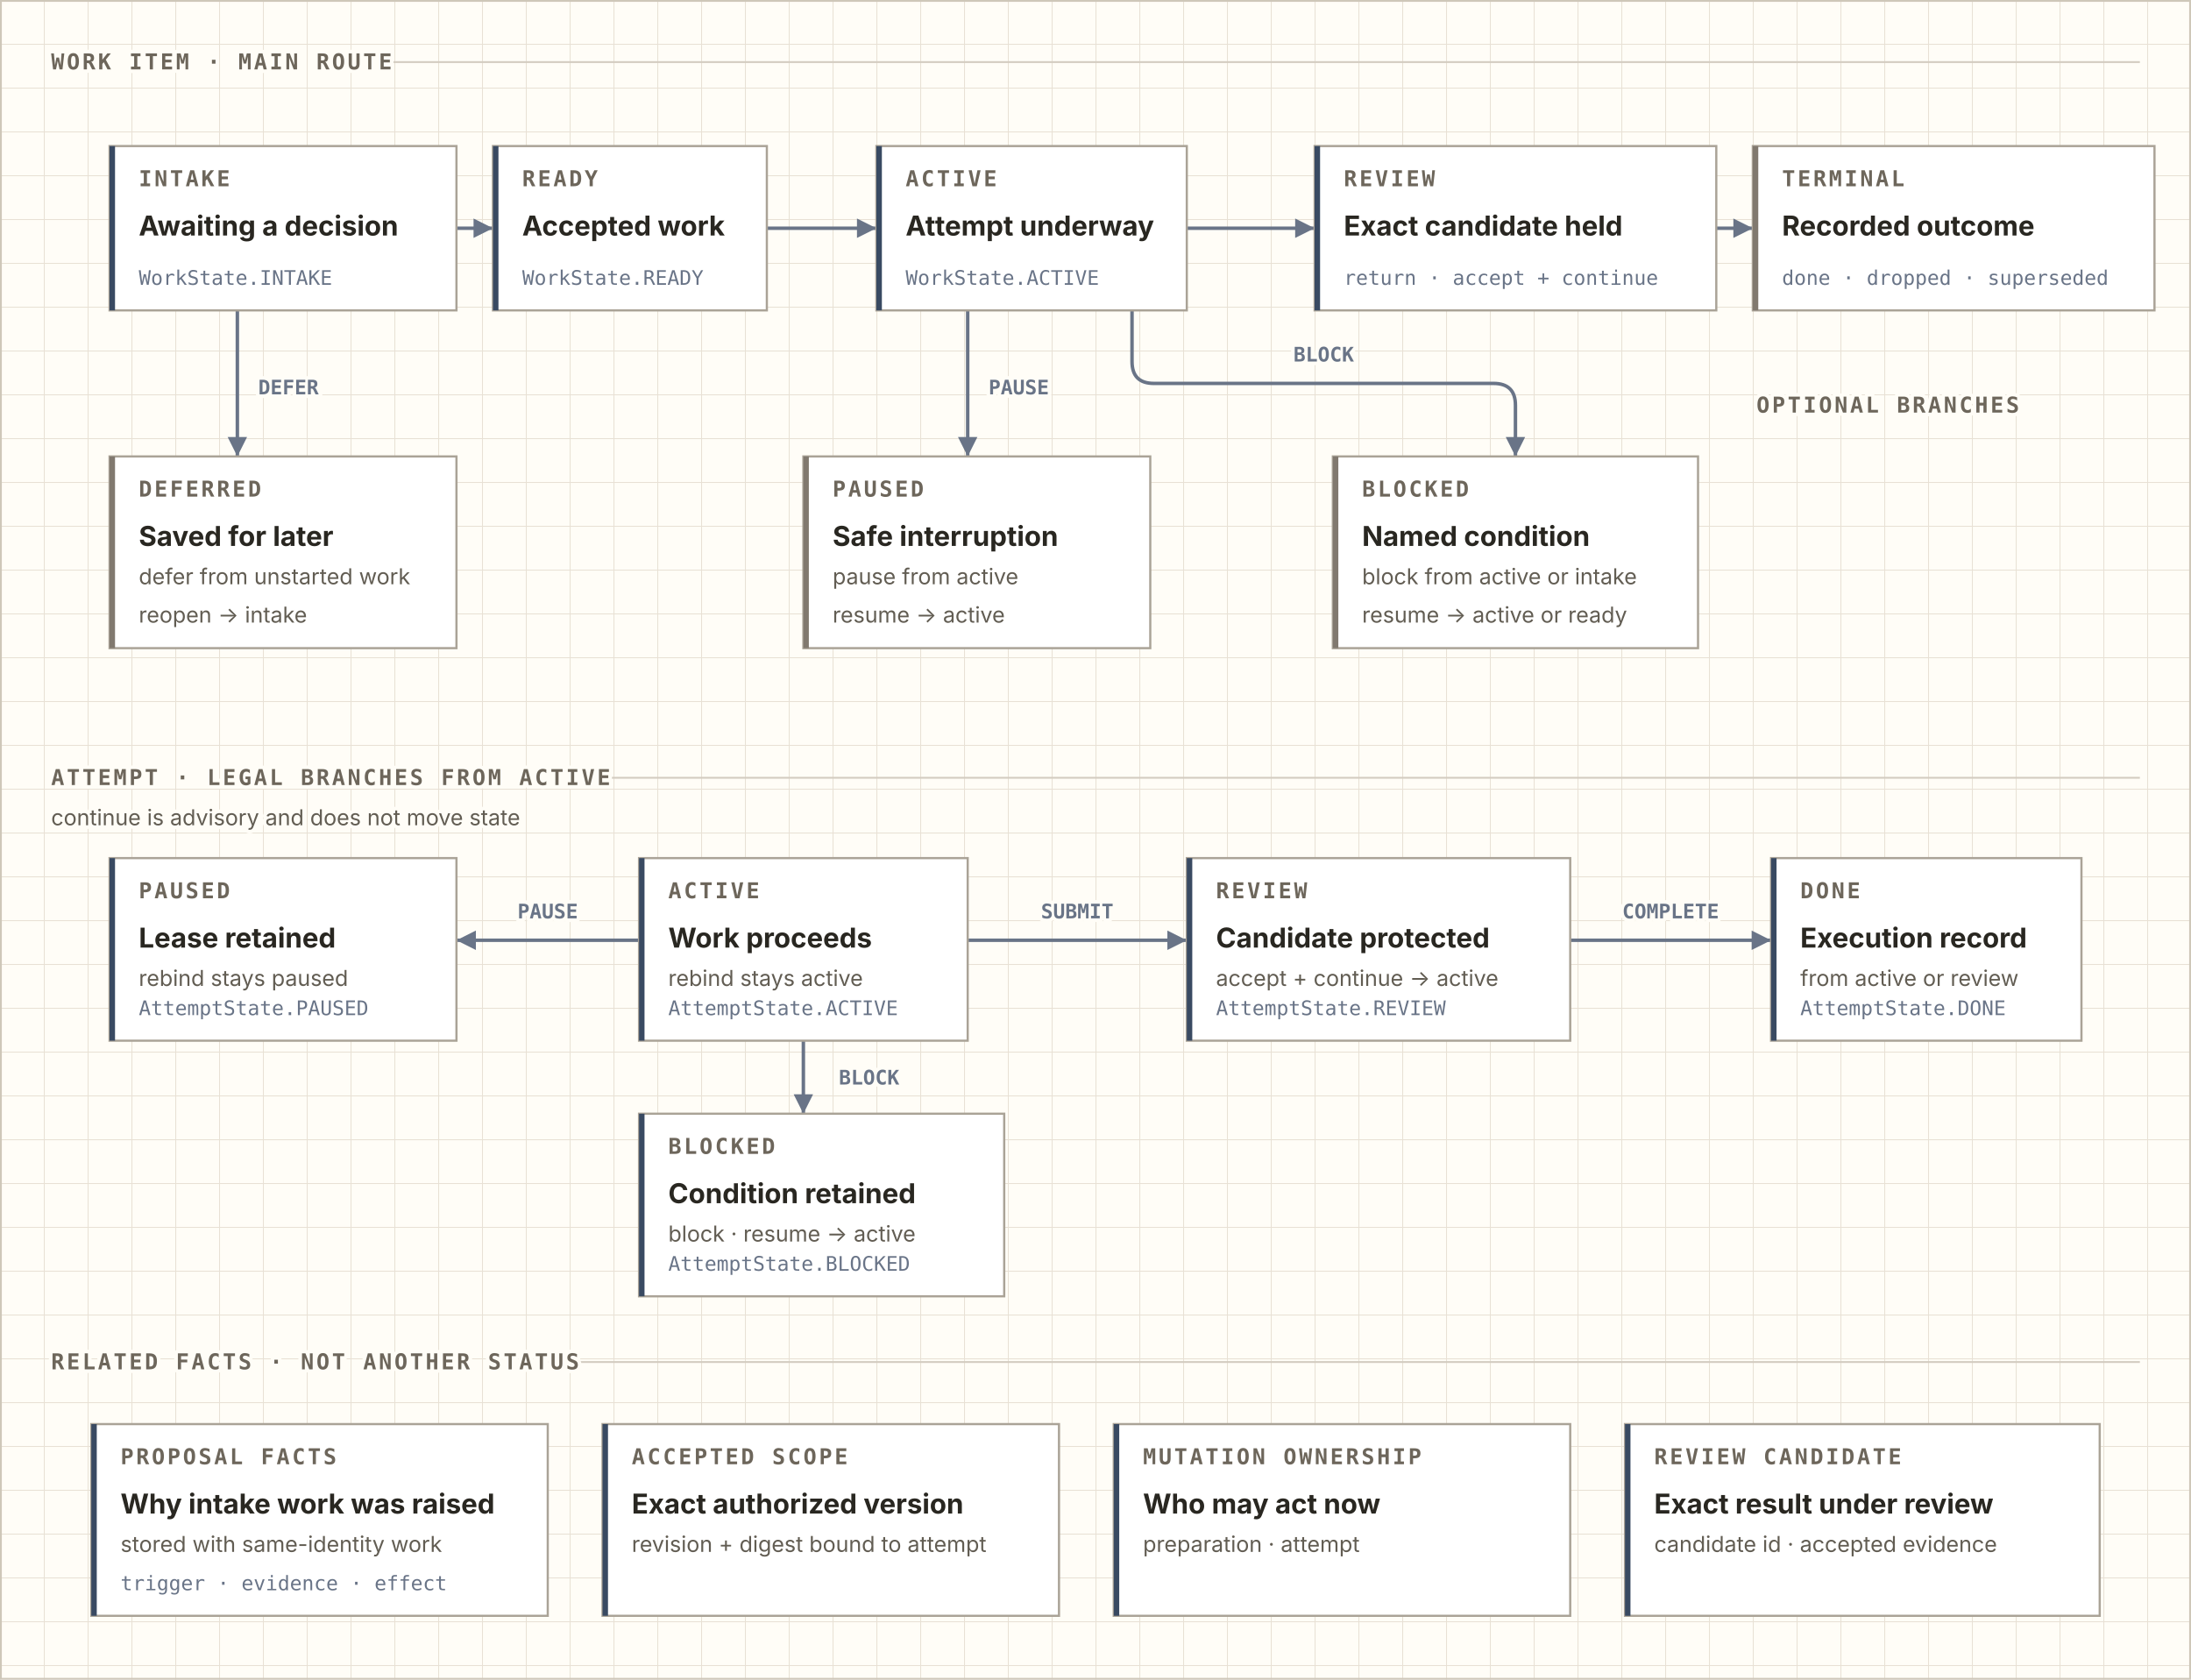
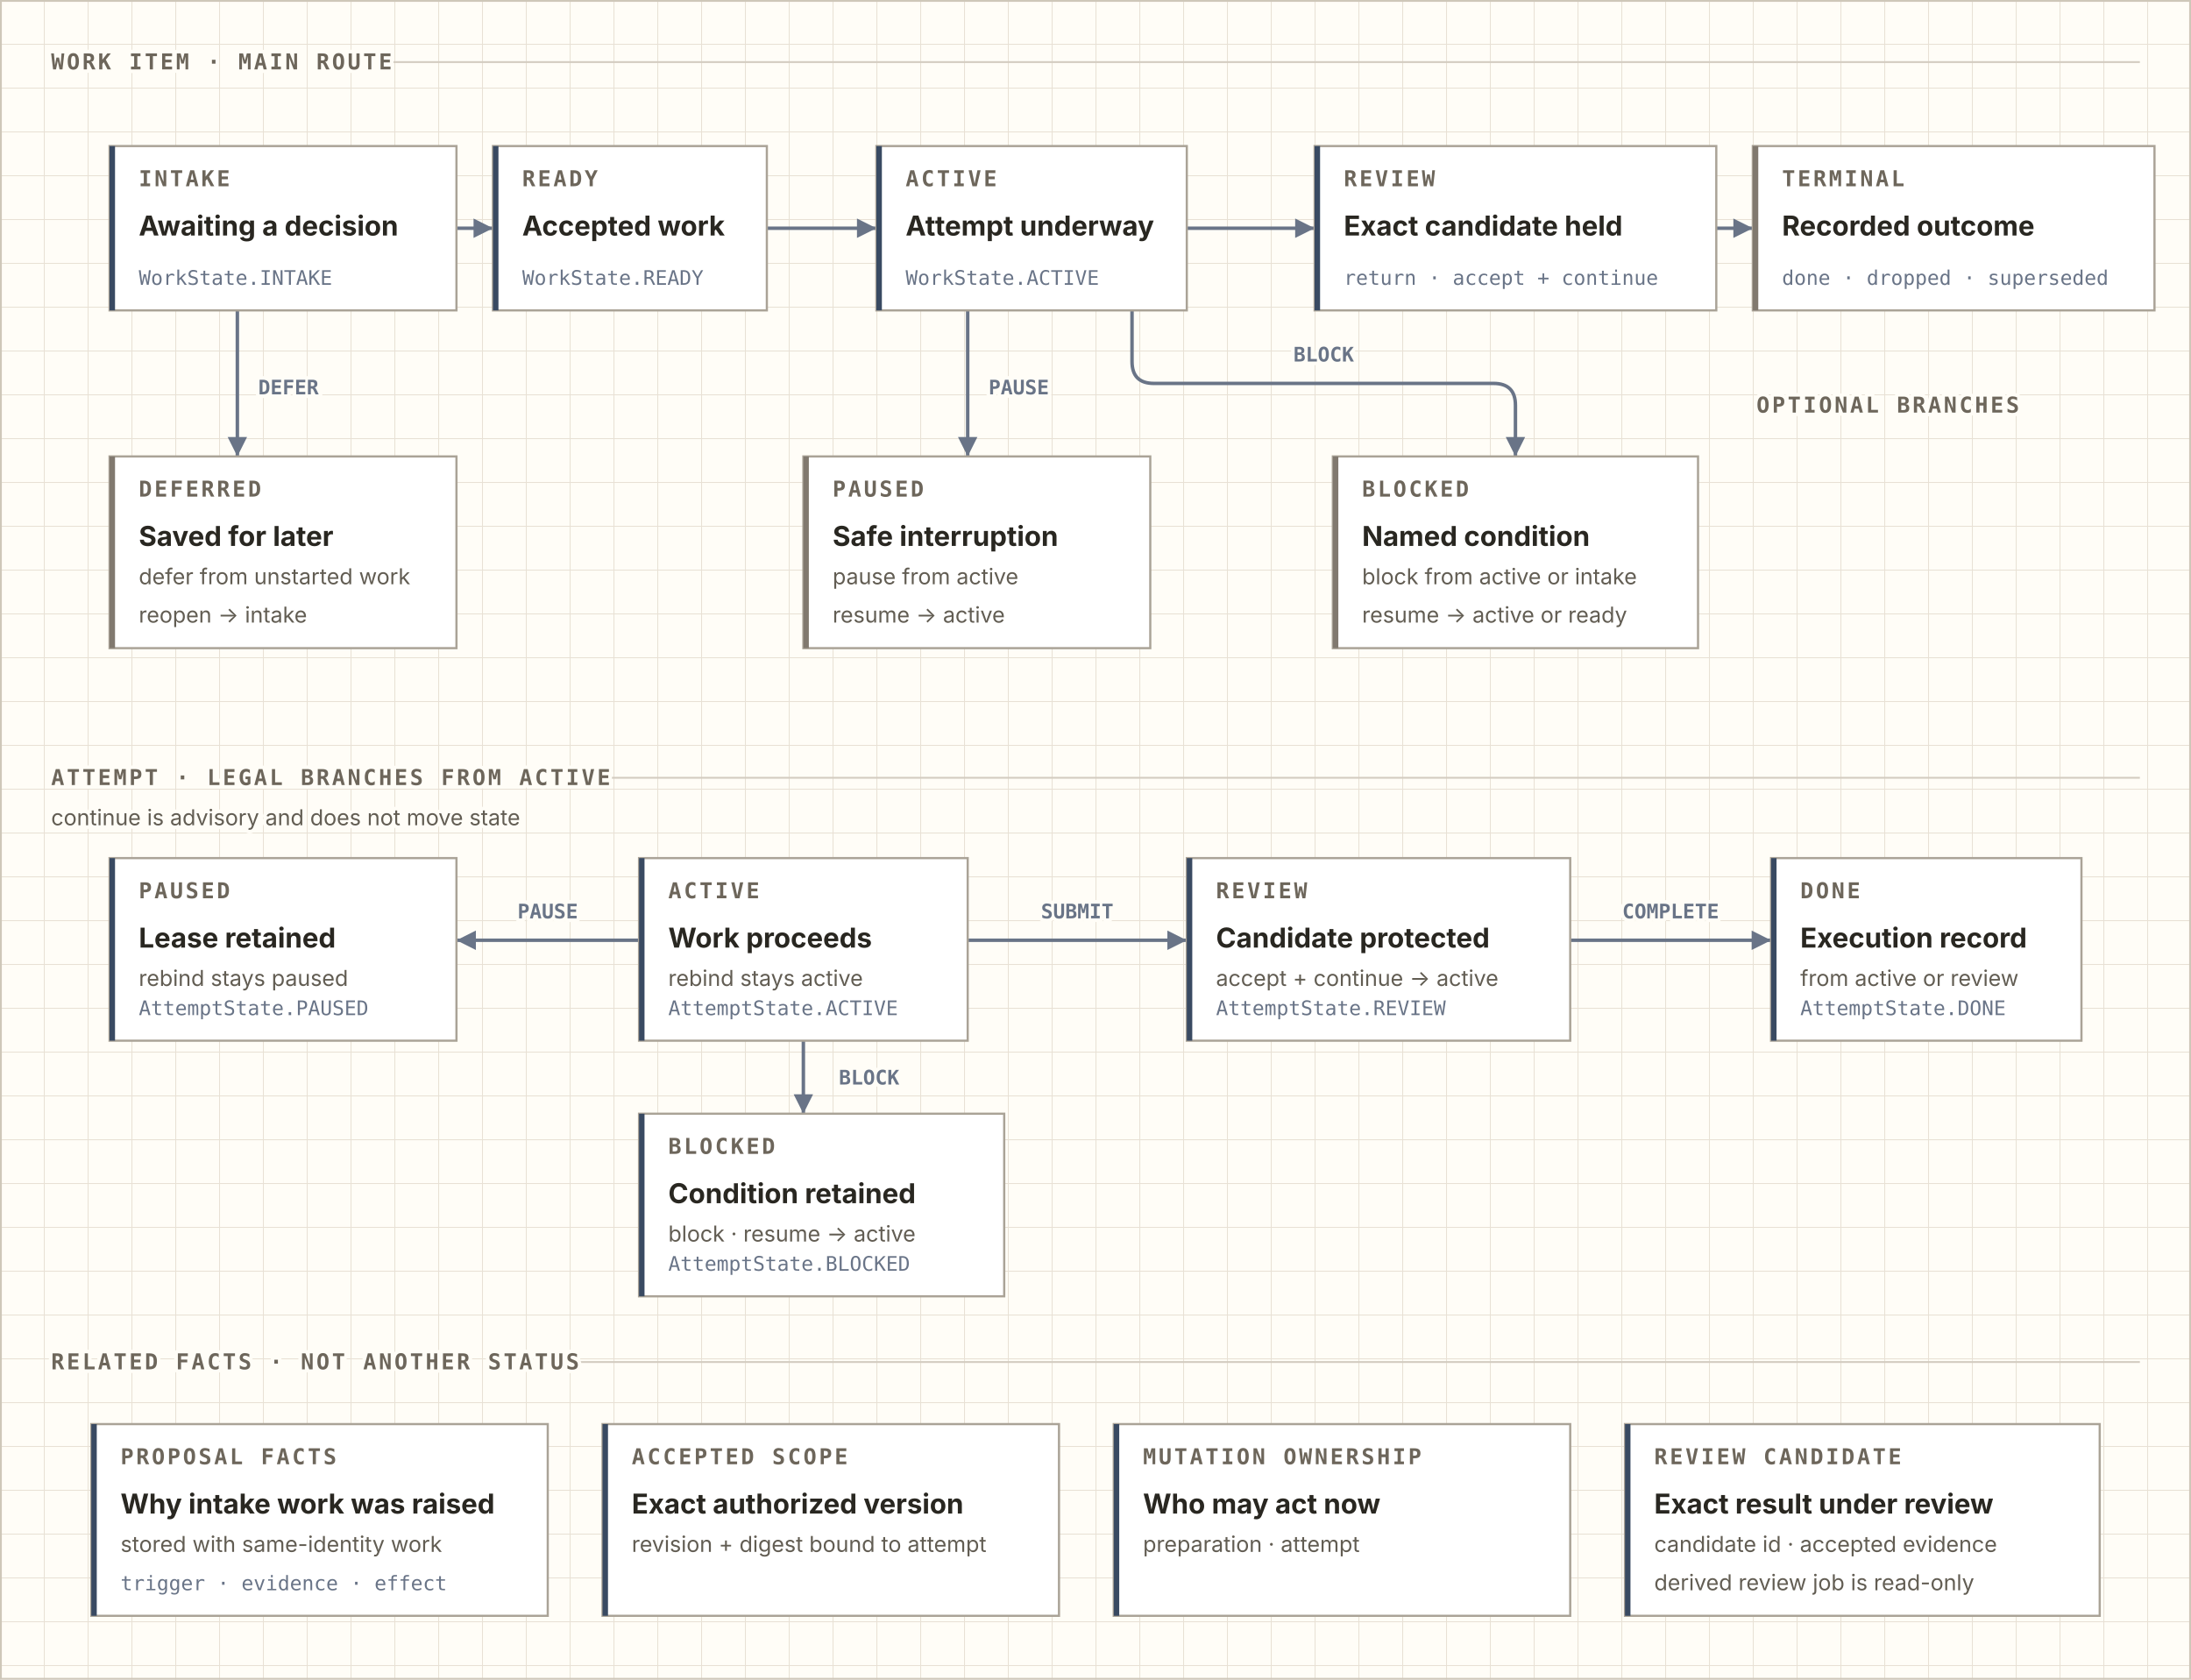
<svg xmlns="http://www.w3.org/2000/svg" role="img" aria-labelledby="title description" viewBox="0 0 1200 920">
  <defs>
    <pattern id="grid" width="24" height="24" patternUnits="userSpaceOnUse">
      <path d="M24 0H0V24" fill="none" stroke="#e8e1d5" stroke-width="1" />
    </pattern>
    <marker id="arrow" viewBox="0 0 10 10" refX="9" refY="5" markerWidth="7" markerHeight="7" orient="auto">
      <path d="M1 1L9 5L1 9Z" fill="#697487" />
    </marker>
    <style>
      text { font-family: ui-sans-serif, system-ui, -apple-system, BlinkMacSystemFont, "Segoe UI", sans-serif; fill: #292721; }
      .section-label, .box-label, .box-meta, .connector-label, .note-meta { font-family: ui-monospace, SFMono-Regular, Menlo, monospace; }
      .section-label, .box-label { font-size: 12px; font-weight: 700; letter-spacing: 0.11em; fill: #6d665b; }
      .section-subtitle { font-size: 12px; fill: #625d53; }
      .guide { stroke: #d3ccc0; stroke-width: 1; }
      .connector { fill: none; stroke: #697487; stroke-width: 1.9; stroke-linecap: round; }
      .connector-label { font-size: 11px; font-weight: 700; fill: #697487; }
      .box { fill: #fff; stroke: #aaa397; stroke-width: 1.2; }
      .box-title { font-size: 15px; font-weight: 700; }
      .box-body { font-size: 12px; fill: #625d53; }
      .box-meta { font-size: 11px; fill: #697487; }
      .note { fill: #625d53; }
      .note-meta { font-weight: 700; letter-spacing: 0.08em; fill: #6d665b; }
      .canvas-text { paint-order: stroke fill; stroke: #fffdf7; stroke-width: 4px; stroke-linejoin: round; }
    </style>
  </defs>
  <rect width="1200" height="920" fill="#fffdf7" />
  <rect width="1200" height="920" fill="url(#grid)" />
  <rect x="0.5" y="0.5" width="1199" height="919" fill="none" stroke="#cec7b9" />
  <line x1="212" y1="34" x2="1172" y2="34" class="guide" />
  <line x1="330" y1="426" x2="1172" y2="426" class="guide" />
  <line x1="300" y1="746" x2="1172" y2="746" class="guide" />
  <path d="M250 125L270 125" class="connector" marker-end="url(#arrow)" />
  <path d="M420 125L480 125" class="connector" marker-end="url(#arrow)" />
  <path d="M650 125L720 125" class="connector" marker-end="url(#arrow)" />
  <path d="M940 125L960 125" class="connector" marker-end="url(#arrow)" />
  <path d="M130 170L130 250" class="connector" marker-end="url(#arrow)" />
  <path d="M530 170L530 250" class="connector" marker-end="url(#arrow)" />
  <path d="M620 170L620 198Q620 210 632 210L818 210Q830 210 830 222L830 250" class="connector" marker-end="url(#arrow)" />
  <path d="M350 515L250 515" class="connector" marker-end="url(#arrow)" />
  <path d="M440 570L440 610" class="connector" marker-end="url(#arrow)" />
  <path d="M530 515L650 515" class="connector" marker-end="url(#arrow)" />
  <path d="M860 515L970 515" class="connector" marker-end="url(#arrow)" />
  <rect x="60" y="80" width="190" height="90" class="box" />
  <rect x="60" y="80" width="3" height="90" fill="#394a62" />
  <rect x="270" y="80" width="150" height="90" class="box" />
  <rect x="270" y="80" width="3" height="90" fill="#394a62" />
  <rect x="480" y="80" width="170" height="90" class="box" />
  <rect x="480" y="80" width="3" height="90" fill="#394a62" />
  <rect x="720" y="80" width="220" height="90" class="box" />
  <rect x="720" y="80" width="3" height="90" fill="#394a62" />
  <rect x="960" y="80" width="220" height="90" class="box" />
  <rect x="960" y="80" width="3" height="90" fill="#81796f" />
  <rect x="60" y="250" width="190" height="105" class="box" />
  <rect x="60" y="250" width="3" height="105" fill="#81796f" />
  <rect x="440" y="250" width="190" height="105" class="box" />
  <rect x="440" y="250" width="3" height="105" fill="#81796f" />
  <rect x="730" y="250" width="200" height="105" class="box" />
  <rect x="730" y="250" width="3" height="105" fill="#81796f" />
  <rect x="60" y="470" width="190" height="100" class="box" />
  <rect x="60" y="470" width="3" height="100" fill="#394a62" />
  <rect x="350" y="470" width="180" height="100" class="box" />
  <rect x="350" y="470" width="3" height="100" fill="#394a62" />
  <rect x="650" y="470" width="210" height="100" class="box" />
  <rect x="650" y="470" width="3" height="100" fill="#394a62" />
  <rect x="970" y="470" width="170" height="100" class="box" />
  <rect x="970" y="470" width="3" height="100" fill="#394a62" />
  <rect x="350" y="610" width="200" height="100" class="box" />
  <rect x="350" y="610" width="3" height="100" fill="#394a62" />
  <rect x="50" y="780" width="250" height="105" class="box" />
  <rect x="50" y="780" width="3" height="105" fill="#394a62" />
  <rect x="330" y="780" width="250" height="105" class="box" />
  <rect x="330" y="780" width="3" height="105" fill="#394a62" />
  <rect x="610" y="780" width="250" height="105" class="box" />
  <rect x="610" y="780" width="3" height="105" fill="#394a62" />
  <rect x="890" y="780" width="260" height="105" class="box" />
  <rect x="890" y="780" width="3" height="105" fill="#394a62" />
  <text x="28" y="38" class="section-label canvas-text">WORK ITEM · MAIN ROUTE</text>
  <text x="962" y="226" class="section-label canvas-text">OPTIONAL BRANCHES</text>
  <text x="28" y="430" class="section-label canvas-text">ATTEMPT · LEGAL BRANCHES FROM ACTIVE</text>
  <text x="28" y="452" class="section-subtitle canvas-text">continue is advisory and does not move state</text>
  <text x="28" y="750" class="section-label canvas-text">RELATED FACTS · NOT ANOTHER STATUS</text>
  <text x="158" y="216" text-anchor="middle" class="connector-label canvas-text">DEFER</text>
  <text x="558" y="216" text-anchor="middle" class="connector-label canvas-text">PAUSE</text>
  <text x="725" y="198" text-anchor="middle" class="connector-label canvas-text">BLOCK</text>
  <text x="300" y="503" text-anchor="middle" class="connector-label canvas-text">PAUSE</text>
  <text x="476" y="594" text-anchor="middle" class="connector-label canvas-text">BLOCK</text>
  <text x="590" y="503" text-anchor="middle" class="connector-label canvas-text">SUBMIT</text>
  <text x="915" y="503" text-anchor="middle" class="connector-label canvas-text">COMPLETE</text>
  <text x="76" y="102" class="box-label">INTAKE</text>
  <text x="76" y="129" class="box-title">Awaiting a decision</text>
  <text x="76" y="156" class="box-meta">WorkState.INTAKE</text>
  <text x="286" y="102" class="box-label">READY</text>
  <text x="286" y="129" class="box-title">Accepted work</text>
  <text x="286" y="156" class="box-meta">WorkState.READY</text>
  <text x="496" y="102" class="box-label">ACTIVE</text>
  <text x="496" y="129" class="box-title">Attempt underway</text>
  <text x="496" y="156" class="box-meta">WorkState.ACTIVE</text>
  <text x="736" y="102" class="box-label">REVIEW</text>
  <text x="736" y="129" class="box-title">Exact candidate held</text>
  <text x="736" y="156" class="box-meta">return · accept + continue</text>
  <text x="976" y="102" class="box-label">TERMINAL</text>
  <text x="976" y="129" class="box-title">Recorded outcome</text>
  <text x="976" y="156" class="box-meta">done · dropped · superseded</text>
  <text x="76" y="272" class="box-label">DEFERRED</text>
  <text x="76" y="299" class="box-title">Saved for later</text>
  <text x="76" y="320" class="box-body">defer from unstarted work</text>
  <text x="76" y="341" class="box-body">reopen → intake</text>
  <text x="456" y="272" class="box-label">PAUSED</text>
  <text x="456" y="299" class="box-title">Safe interruption</text>
  <text x="456" y="320" class="box-body">pause from active</text>
  <text x="456" y="341" class="box-body">resume → active</text>
  <text x="746" y="272" class="box-label">BLOCKED</text>
  <text x="746" y="299" class="box-title">Named condition</text>
  <text x="746" y="320" class="box-body">block from active or intake</text>
  <text x="746" y="341" class="box-body">resume → active or ready</text>
  <text x="76" y="492" class="box-label">PAUSED</text>
  <text x="76" y="519" class="box-title">Lease retained</text>
  <text x="76" y="540" class="box-body">rebind stays paused</text>
  <text x="76" y="556" class="box-meta">AttemptState.PAUSED</text>
  <text x="366" y="492" class="box-label">ACTIVE</text>
  <text x="366" y="519" class="box-title">Work proceeds</text>
  <text x="366" y="540" class="box-body">rebind stays active</text>
  <text x="366" y="556" class="box-meta">AttemptState.ACTIVE</text>
  <text x="666" y="492" class="box-label">REVIEW</text>
  <text x="666" y="519" class="box-title">Candidate protected</text>
  <text x="666" y="540" class="box-body">accept + continue → active</text>
  <text x="666" y="556" class="box-meta">AttemptState.REVIEW</text>
  <text x="986" y="492" class="box-label">DONE</text>
  <text x="986" y="519" class="box-title">Execution record</text>
  <text x="986" y="540" class="box-body">from active or review</text>
  <text x="986" y="556" class="box-meta">AttemptState.DONE</text>
  <text x="366" y="632" class="box-label">BLOCKED</text>
  <text x="366" y="659" class="box-title">Condition retained</text>
  <text x="366" y="680" class="box-body">block · resume → active</text>
  <text x="366" y="696" class="box-meta">AttemptState.BLOCKED</text>
  <text x="66" y="802" class="box-label">PROPOSAL FACTS</text>
  <text x="66" y="829" class="box-title">Why intake work was raised</text>
  <text x="66" y="850" class="box-body">stored with same-identity work</text>
  <text x="66" y="871" class="box-meta">trigger · evidence · effect</text>
  <text x="346" y="802" class="box-label">ACCEPTED SCOPE</text>
  <text x="346" y="829" class="box-title">Exact authorized version</text>
  <text x="346" y="850" class="box-body">revision + digest bound to attempt</text>
  <text x="626" y="802" class="box-label">MUTATION OWNERSHIP</text>
  <text x="626" y="829" class="box-title">Who may act now</text>
  <text x="626" y="850" class="box-body">preparation · attempt</text>
  <text x="906" y="802" class="box-label">REVIEW CANDIDATE</text>
  <text x="906" y="829" class="box-title">Exact result under review</text>
  <text x="906" y="850" class="box-body">candidate id · accepted evidence</text>
+   <text x="906" y="871" class="box-body">derived review job is read-only</text>
</svg>
